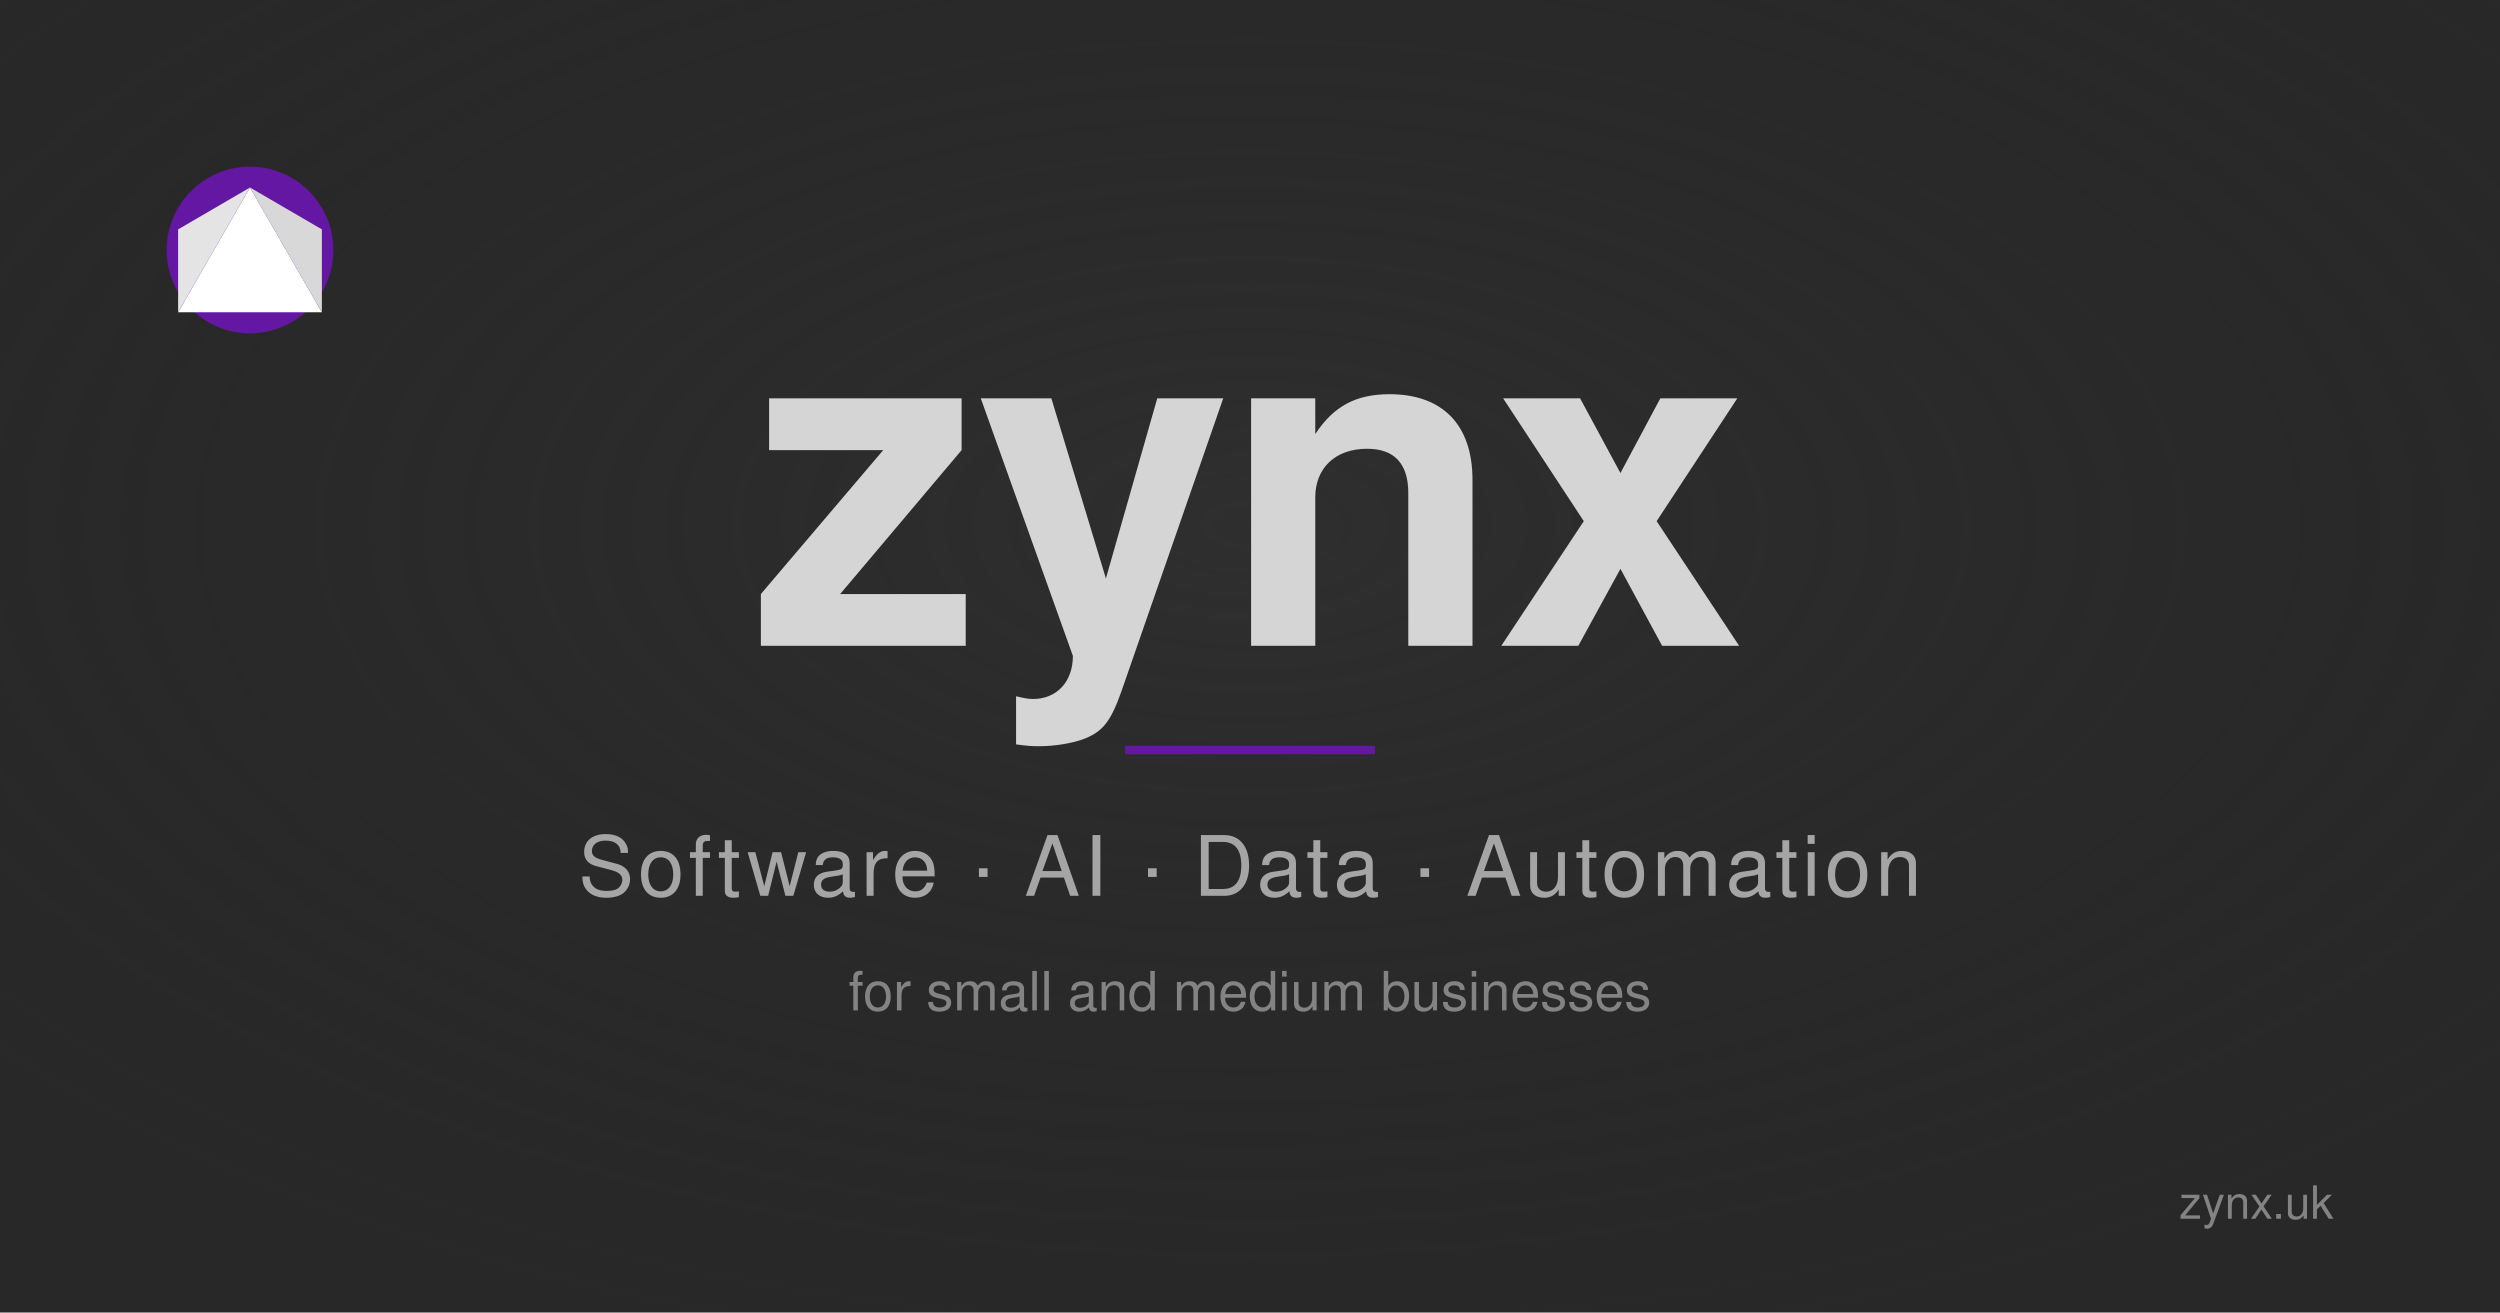
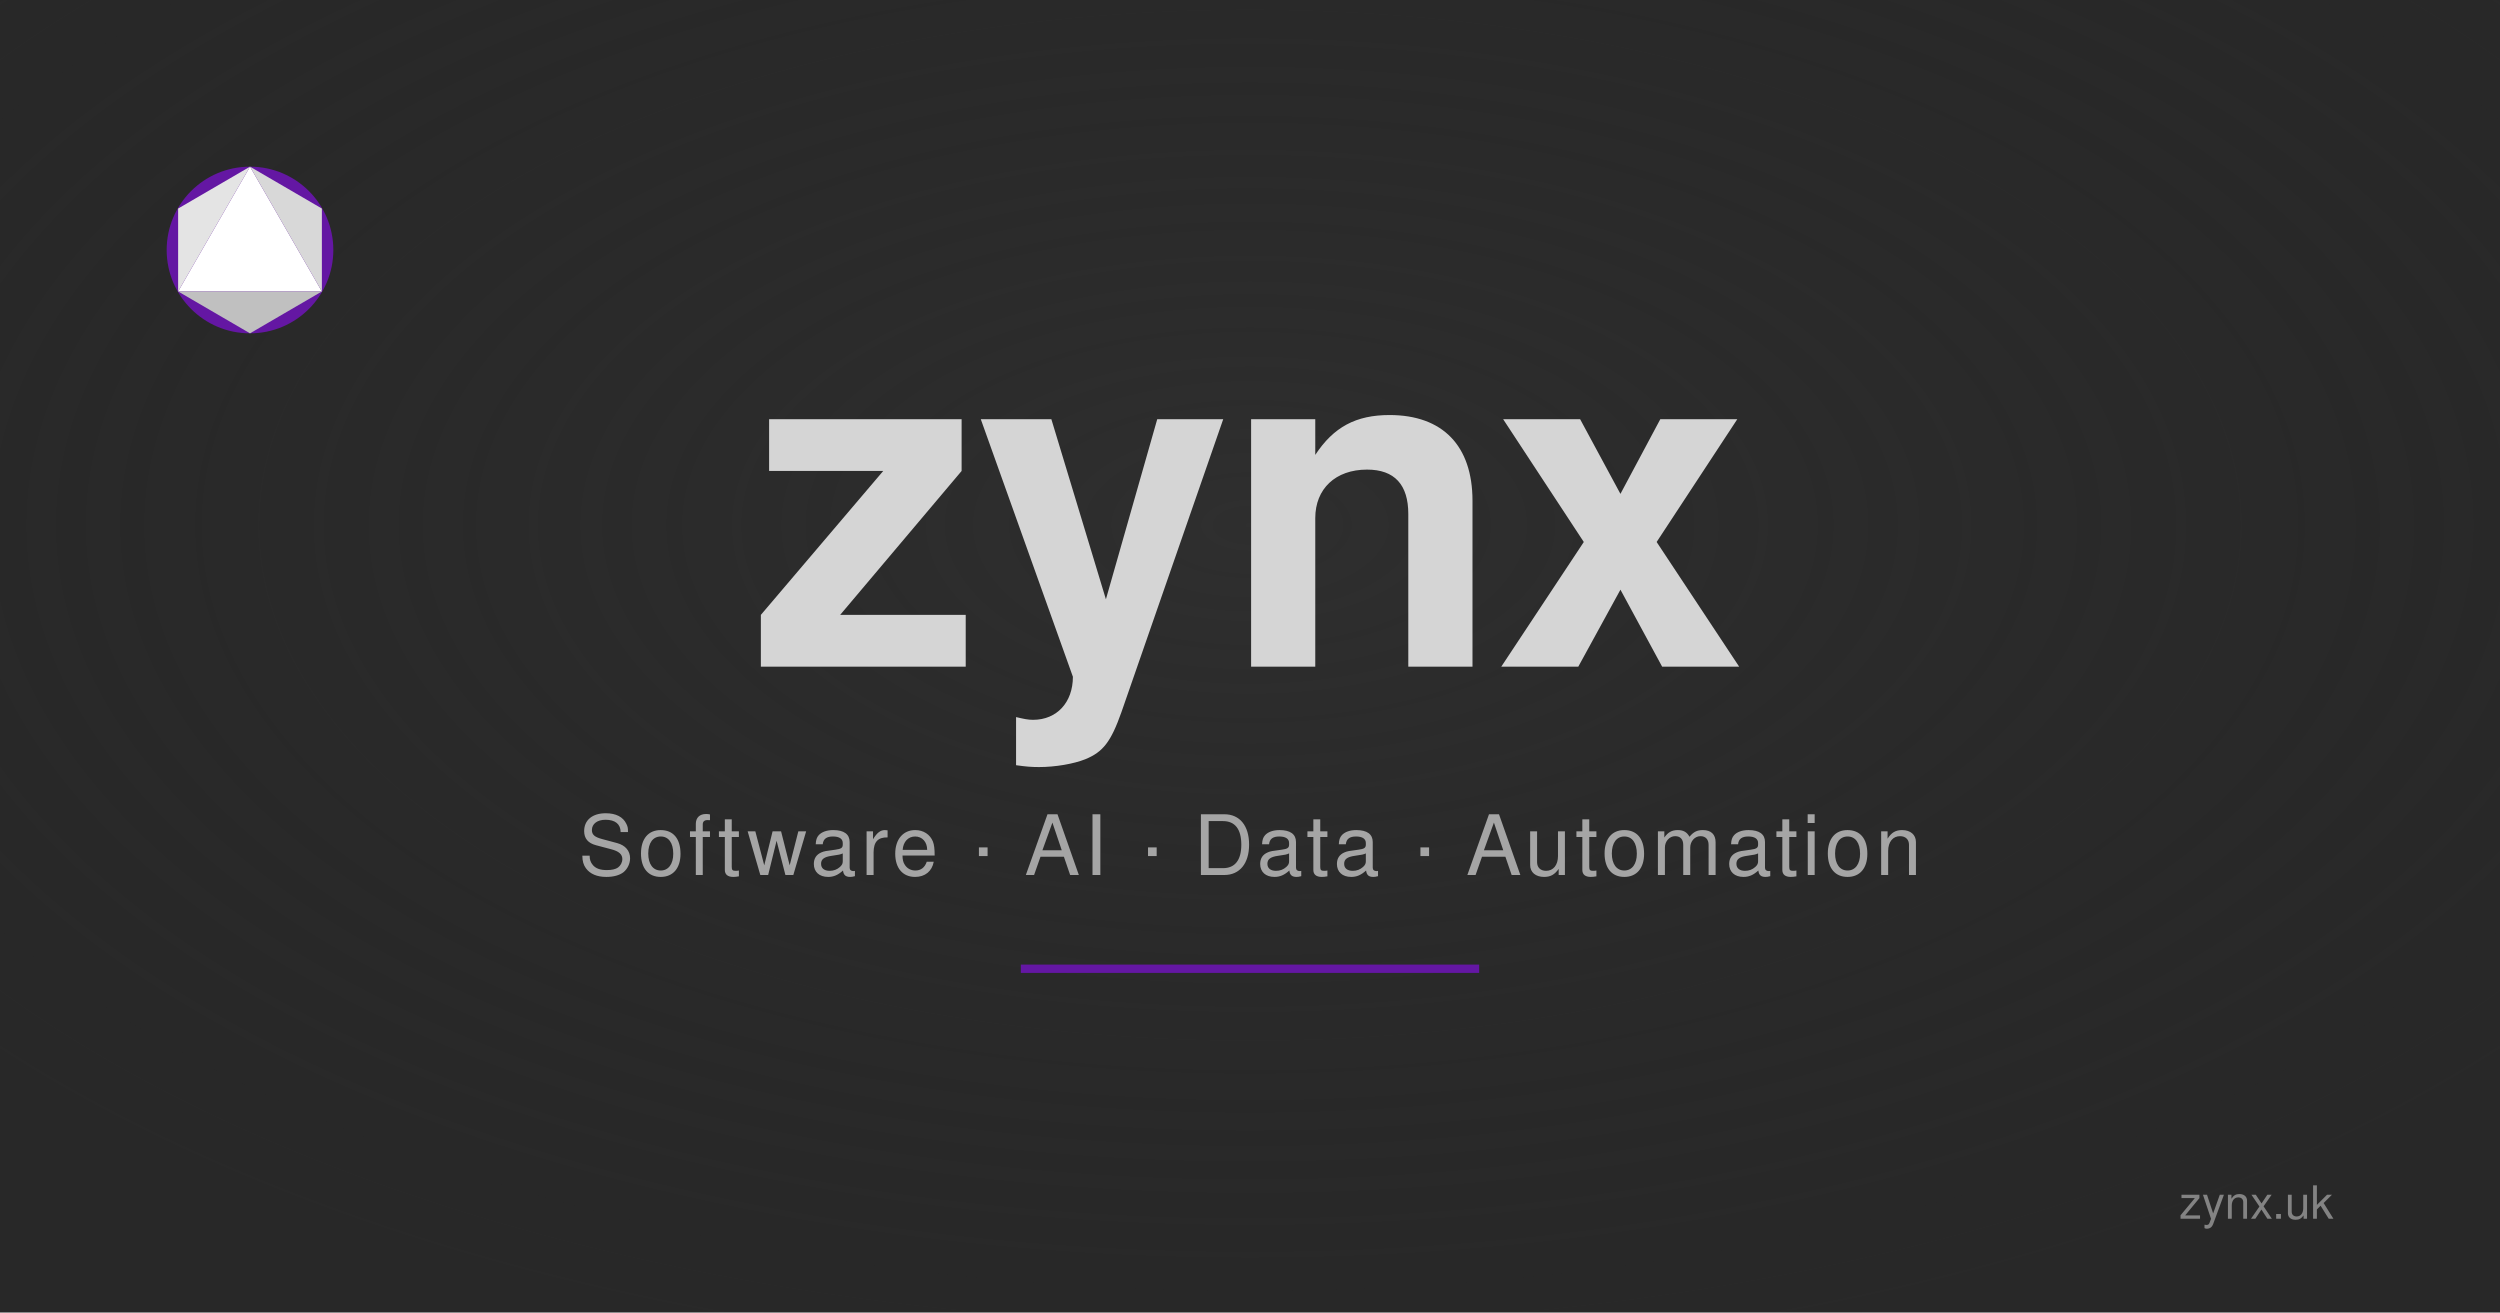
- <svg xmlns="http://www.w3.org/2000/svg" width="1200" height="630" viewBox="0 0 1200 630" role="img" aria-label="Zynx — Software, AI, Data and Automation for growing businesses">
+ <svg xmlns="http://www.w3.org/2000/svg" width="1200" height="630" viewBox="0 0 1200 630" role="img" aria-label="Zynx — Software, AI, Data and Automation">
  <rect width="1200" height="630" fill="#282828" />
  <defs>
    <radialGradient id="vignette" cx="50%" cy="40%" r="65%">
      <stop offset="0%" stop-color="#333333" stop-opacity="0.6" />
      <stop offset="100%" stop-color="#282828" stop-opacity="0" />
    </radialGradient>
  </defs>
  <rect width="1200" height="630" fill="url(#vignette)" />
  <g transform="translate(80, 80)">
    <circle cx="40" cy="40" r="40" fill="#6417a3" />
-     <polygon points="40,10 74.5,69.9 5.5,69.9" fill="#ffffff" />
-     <polygon points="40,10 74.5,30.1 74.5,69.9" fill="#d8d8d8" />
-     <polygon points="40,10 5.5,69.9 5.5,30.1" fill="#e4e4e4" />
+     <polygon points="40,0 74.5,59.9 5.5,59.9" fill="#ffffff" />
+     <polygon points="40,0 74.5,20.1 74.5,59.9" fill="#d8d8d8" />
+     <polygon points="40,0 5.5,59.9 5.5,20.1" fill="#e4e4e4" />
+     <polygon points="40,80 5.5,59.9 74.5,59.9" fill="#c0c0c0" />
  </g>
  <g text-anchor="middle" font-family="Montserrat, 'Helvetica Neue', Helvetica, Arial, sans-serif">
-     <text x="600" y="310" fill="#d5d5d5" font-weight="700" font-size="220" letter-spacing="-4">zynx</text>
-     <line x1="540" y1="360" x2="660" y2="360" stroke="#6417a3" stroke-width="4" />
-     <text x="600" y="430" fill="#a5a5a5" font-weight="400" font-size="40" letter-spacing="2">
+     <text x="600" y="320" fill="#d5d5d5" font-weight="700" font-size="220" letter-spacing="-4">zynx</text>
+     <text x="600" y="420" fill="#a5a5a5" font-weight="400" font-size="40" letter-spacing="2">
      Software  ·  AI  ·  Data  ·  Automation
    </text>
-     <text x="600" y="485" fill="#838383" font-weight="300" font-size="26">
-       for small and medium businesses
-     </text>
+     <line x1="490" y1="465" x2="710" y2="465" stroke="#6417a3" stroke-width="4" />
  </g>
  <text x="1120" y="585" text-anchor="end" fill="#838383" font-family="Montserrat, 'Helvetica Neue', Helvetica, Arial, sans-serif" font-weight="400" font-size="22">
    zynx.uk
  </text>
</svg>
